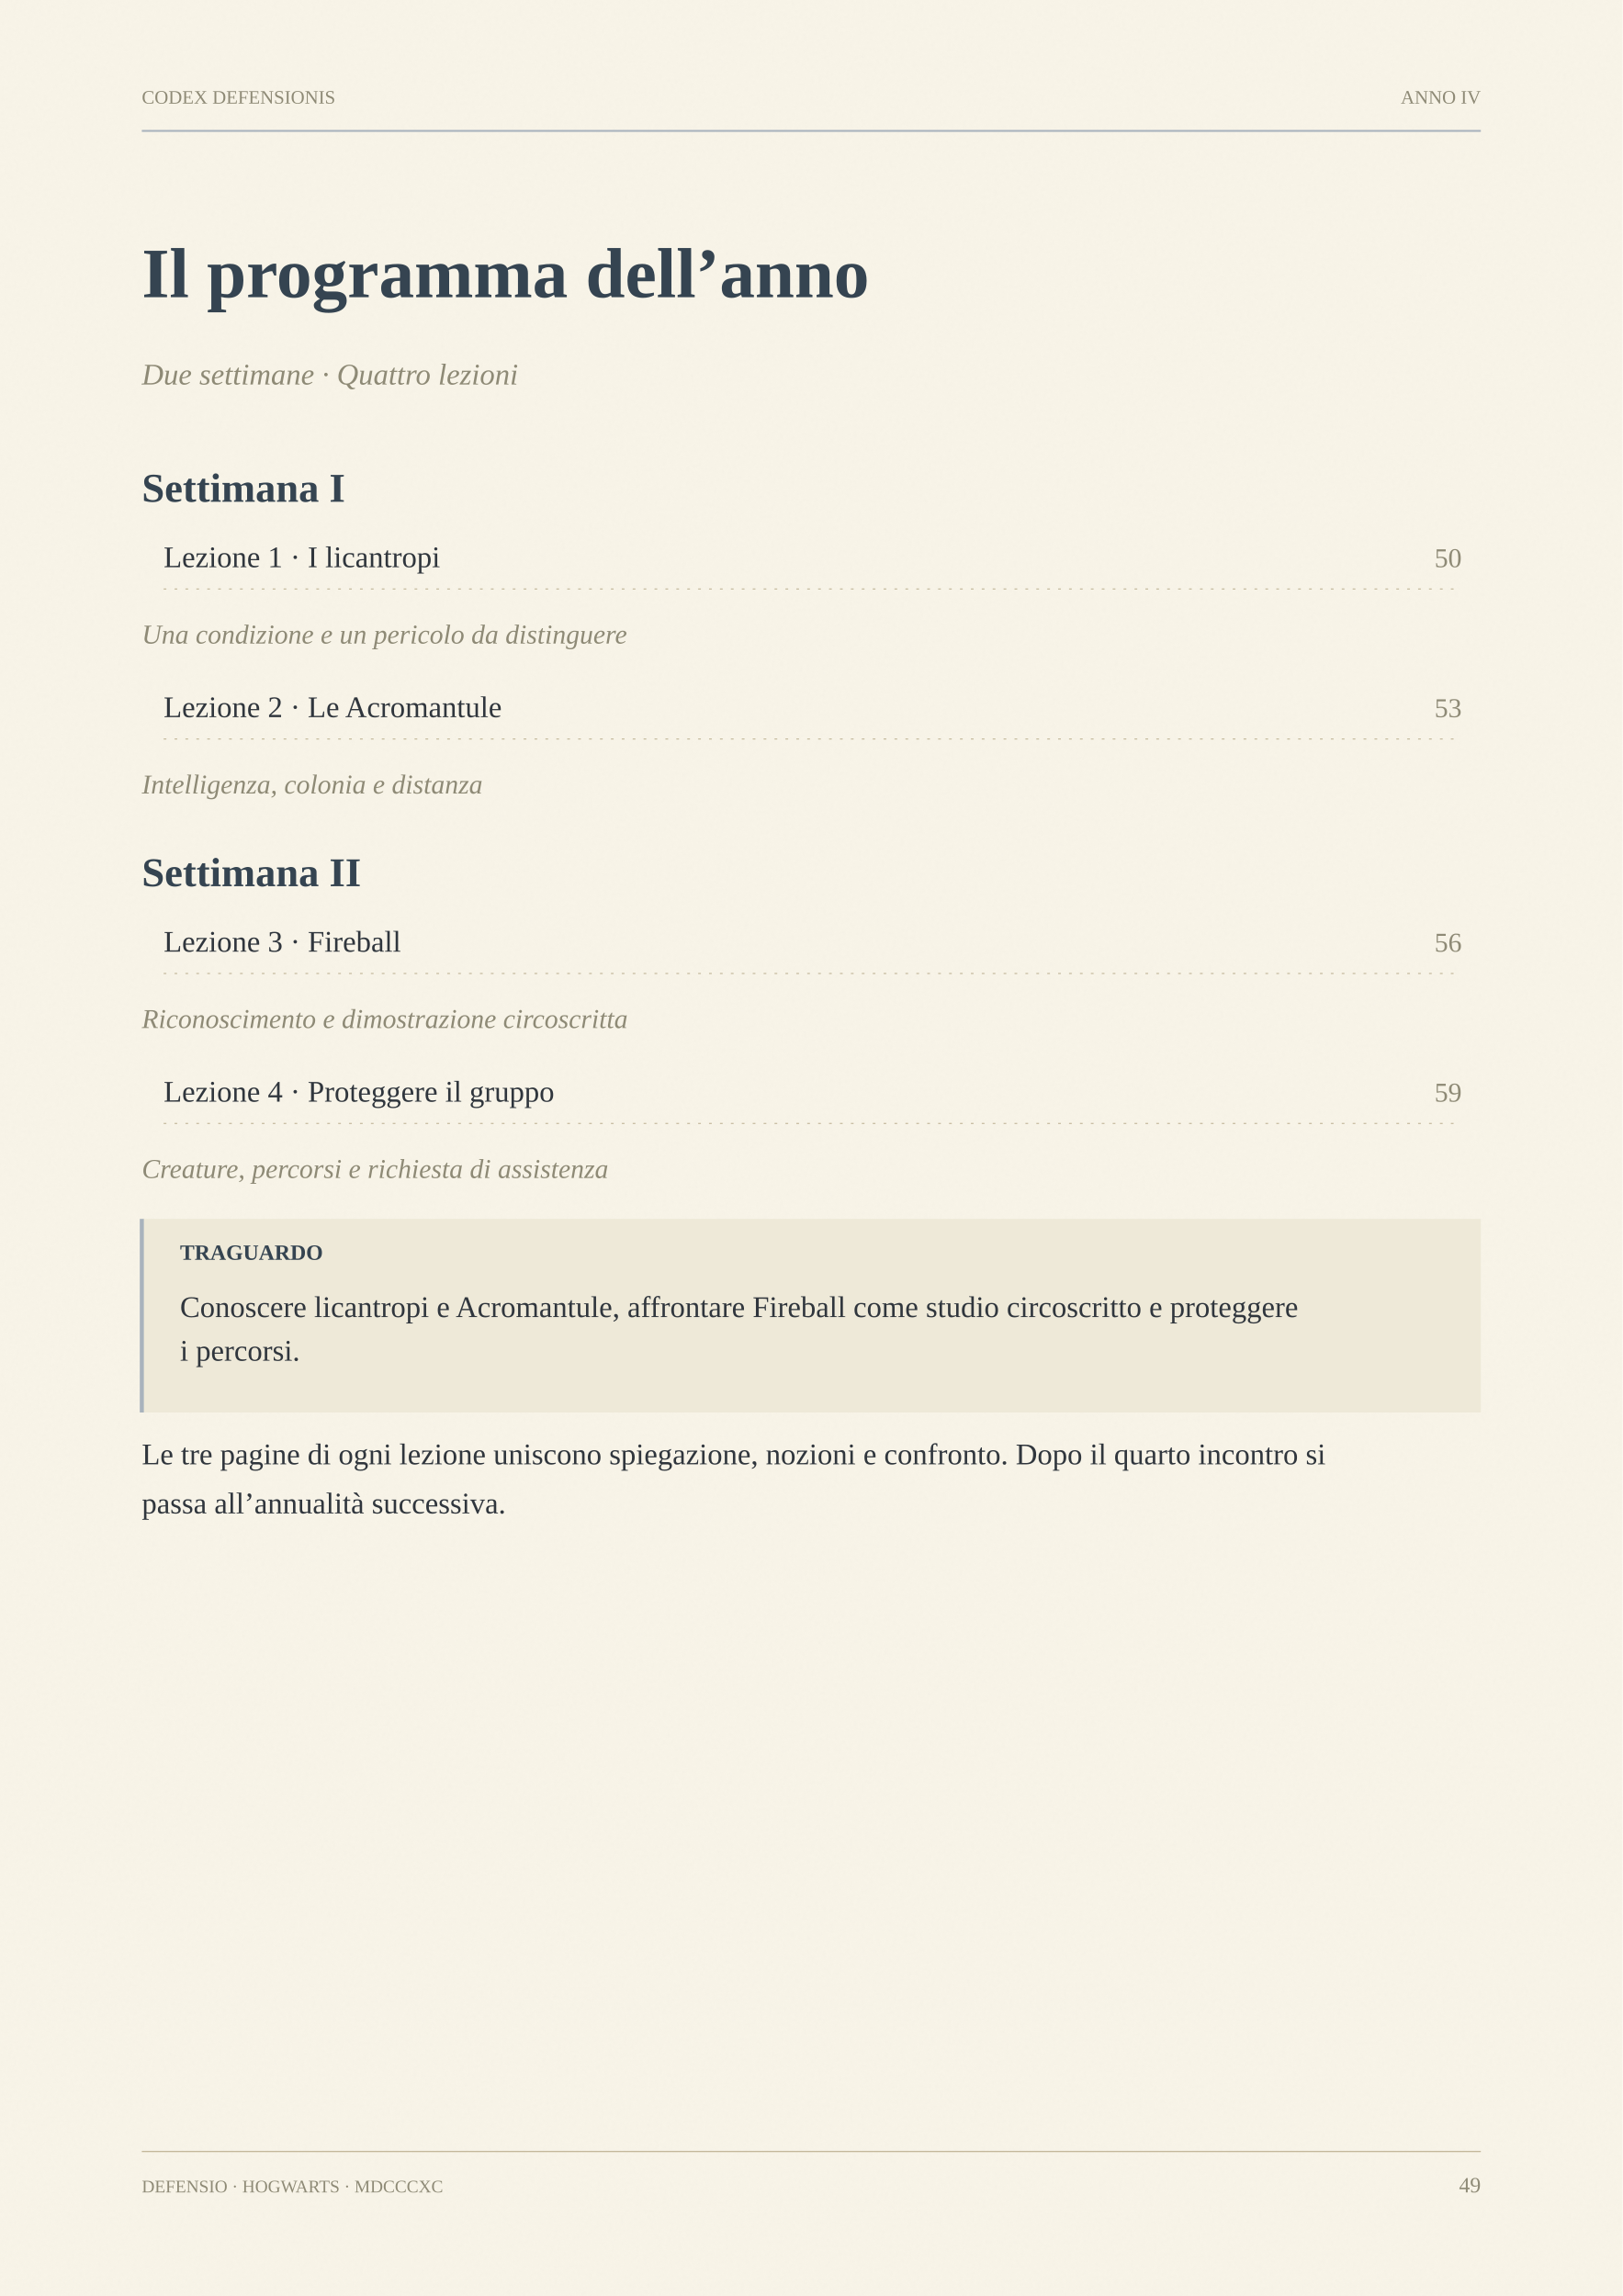
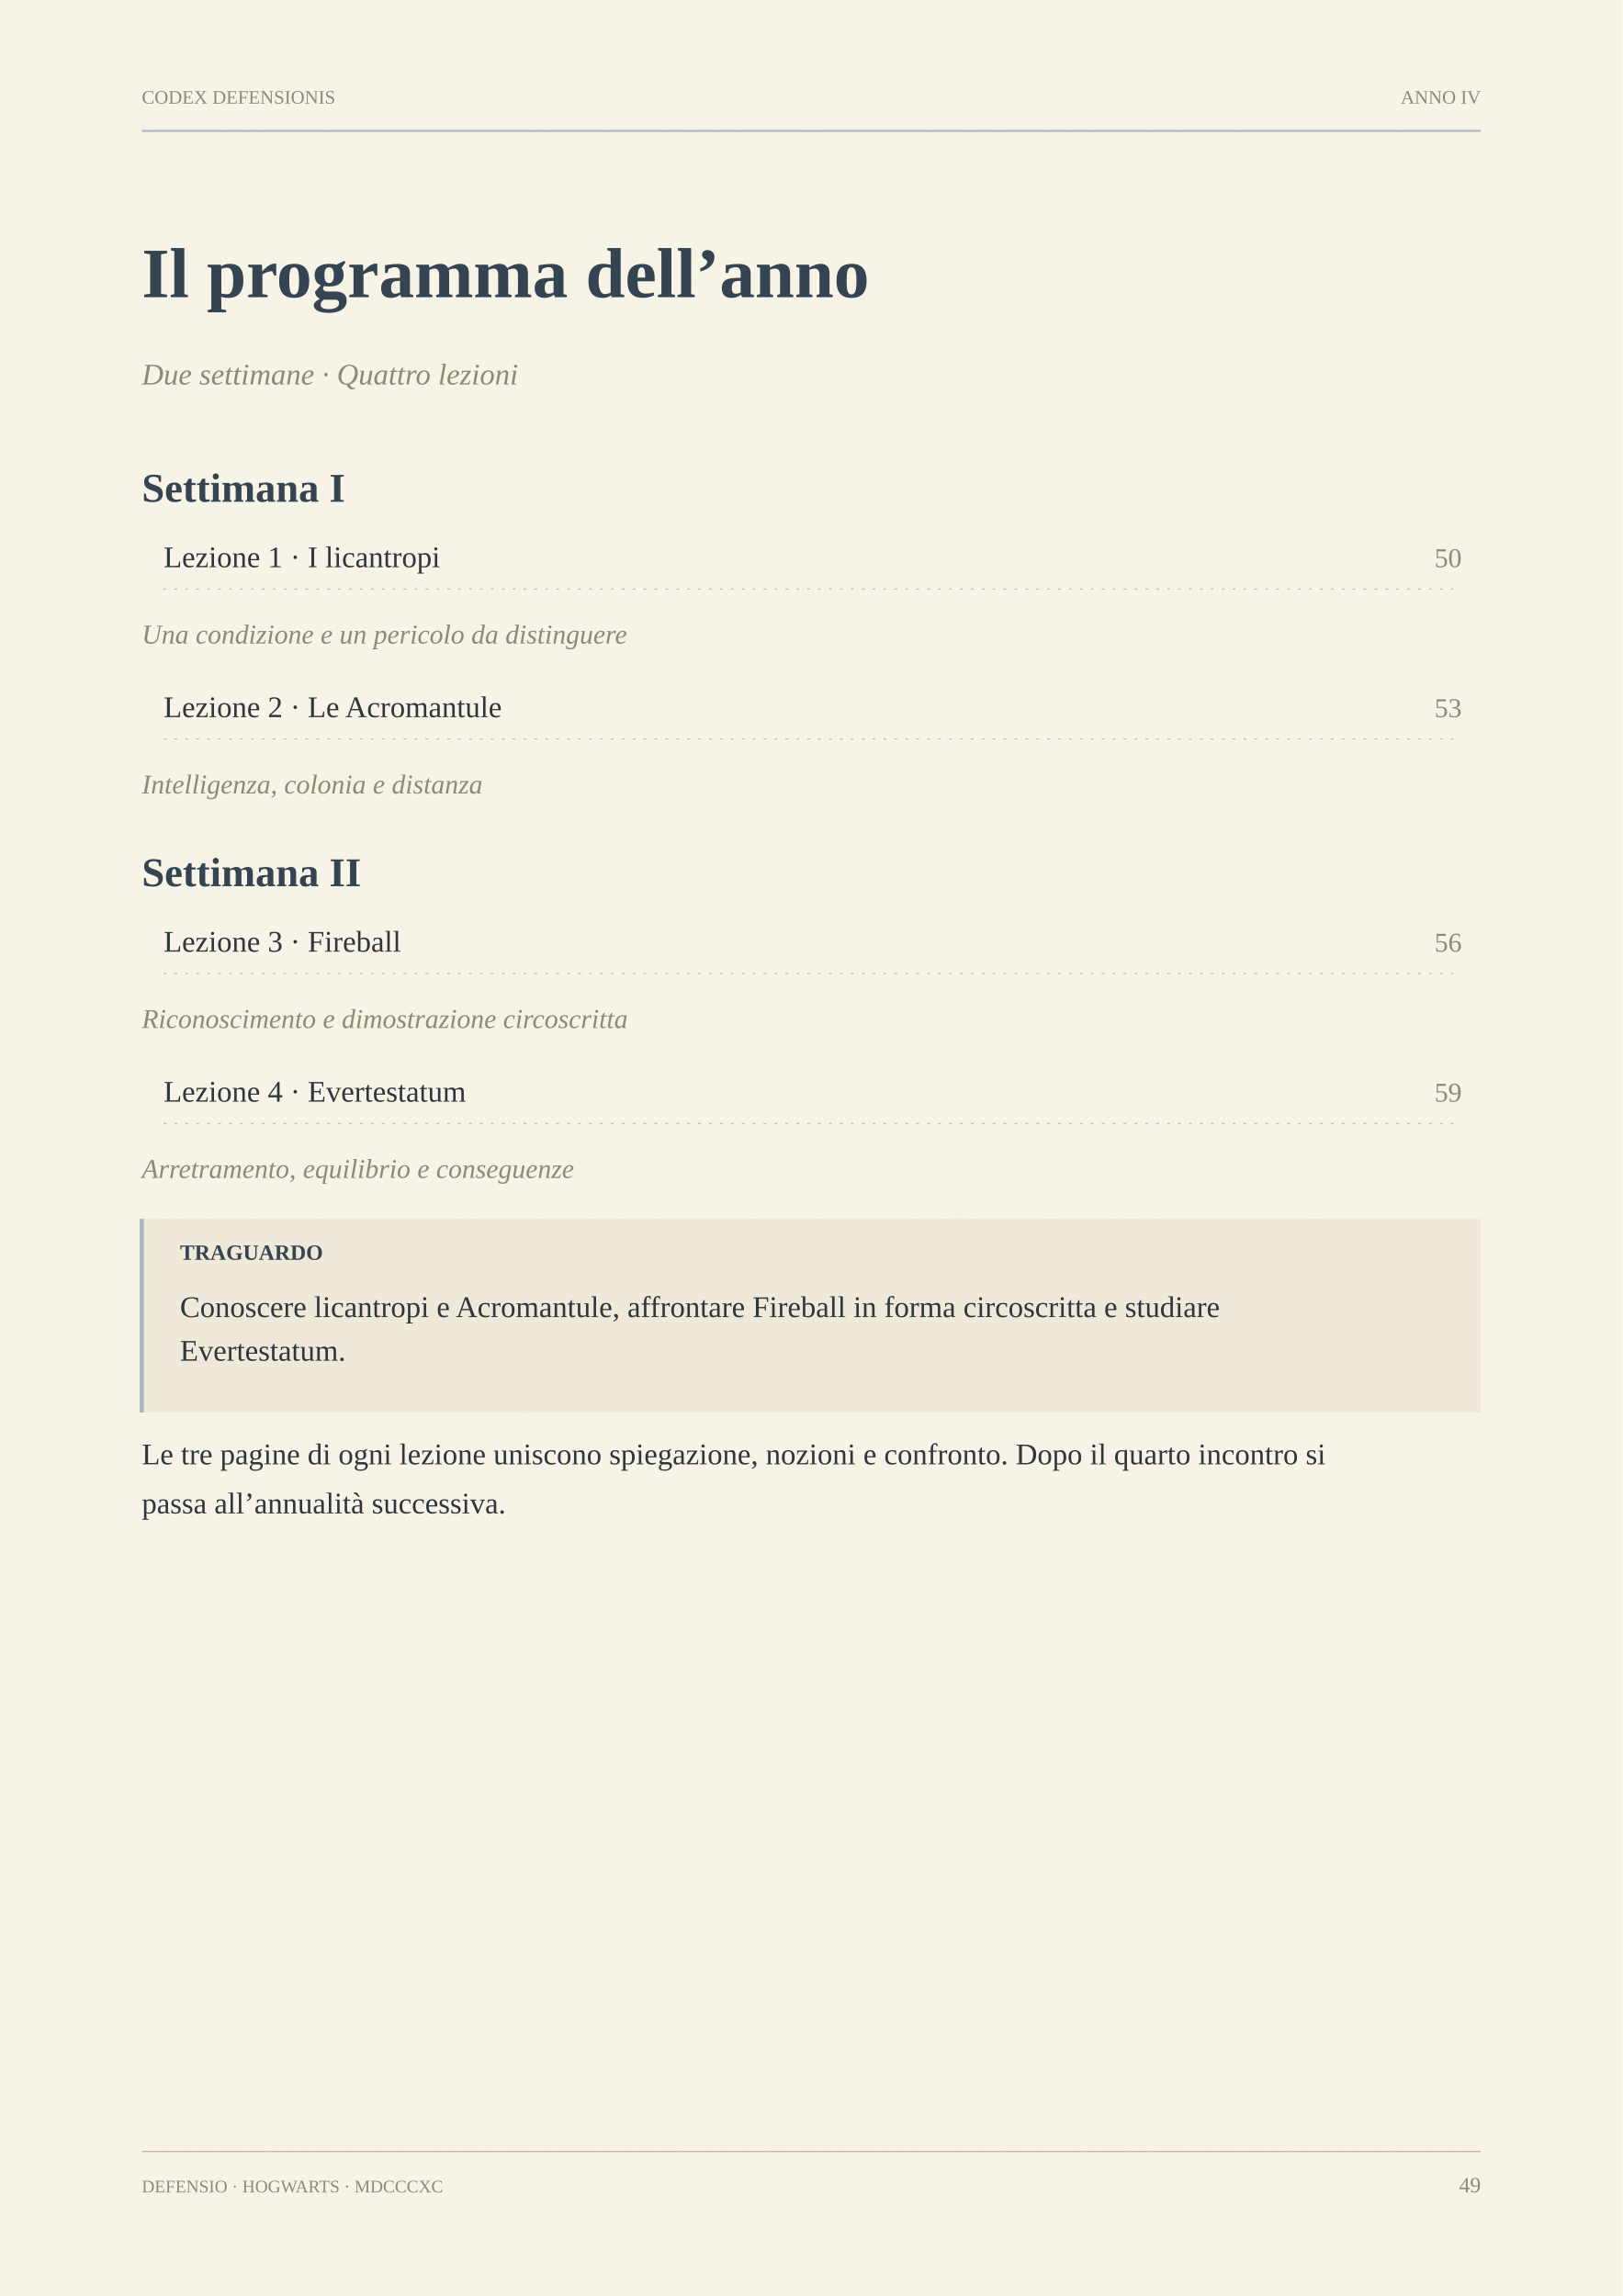
<svg xmlns="http://www.w3.org/2000/svg" width="595" height="842" viewBox="0 0 595 842">
  <defs>
    <filter id="grain">
      <feTurbulence type="fractalNoise" baseFrequency=".7" numOctaves="3" stitchTiles="stitch" />
      <feColorMatrix type="saturate" values="0" />
    </filter>
    <pattern id="paper" width="595" height="842" patternUnits="userSpaceOnUse">
      <rect width="595" height="842" filter="url(#grain)" opacity=".17" />
    </pattern>
    <linearGradient id="leather">
      <stop stop-color="#0e141a" />
      <stop offset=".12" stop-color="#394652" />
      <stop offset=".6" stop-color="#232f3b" />
      <stop offset="1" stop-color="#090e14" />
    </linearGradient>
  </defs>
  <rect width="595" height="842" fill="#f8f4e8" />
  <rect width="595" height="842" fill="url(#paper)" opacity=".17" />
  <text x="52" y="38" font-family="Georgia, Times New Roman, serif" font-size="7" fill="#8e8a76">CODEX DEFENSIONIS</text>
  <text x="543" y="38" font-family="Georgia, Times New Roman, serif" font-size="7" fill="#8e8a76" text-anchor="end">ANNO IV</text>
  <path d="M52 48H543" stroke="#a9b3bd" stroke-width=".7" />
  <text x="52" y="109" font-family="Georgia, Times New Roman, serif" font-size="26" fill="#354451" font-weight="bold">Il programma dell’anno</text>
  <text x="52" y="141" font-family="Georgia, Times New Roman, serif" font-size="11" fill="#8e8a76" font-style="italic">Due settimane · Quattro lezioni</text>
  <text x="52" y="184" font-family="Georgia, Times New Roman, serif" font-size="15" fill="#354451" font-weight="bold">Settimana I</text>
  <text x="60" y="208" font-family="Georgia, Times New Roman, serif" font-size="11" fill="#30363d">Lezione 1 · I licantropi</text>
  <text x="536" y="208" font-family="Georgia, Times New Roman, serif" font-size="10" fill="#8e8a76" text-anchor="end">50</text>
  <path d="M60 216H536" stroke="#c3b89b" stroke-dasharray="1 3" stroke-width=".4" />
  <text x="52" y="236" font-family="Georgia, Times New Roman, serif" font-size="10" fill="#8e8a76" font-style="italic">Una condizione e un pericolo da distinguere</text>
  <text x="60" y="263" font-family="Georgia, Times New Roman, serif" font-size="11" fill="#30363d">Lezione 2 · Le Acromantule</text>
  <text x="536" y="263" font-family="Georgia, Times New Roman, serif" font-size="10" fill="#8e8a76" text-anchor="end">53</text>
  <path d="M60 271H536" stroke="#c3b89b" stroke-dasharray="1 3" stroke-width=".4" />
  <text x="52" y="291" font-family="Georgia, Times New Roman, serif" font-size="10" fill="#8e8a76" font-style="italic">Intelligenza, colonia e distanza</text>
  <text x="52" y="325" font-family="Georgia, Times New Roman, serif" font-size="15" fill="#354451" font-weight="bold">Settimana II</text>
  <text x="60" y="349" font-family="Georgia, Times New Roman, serif" font-size="11" fill="#30363d">Lezione 3 · Fireball</text>
  <text x="536" y="349" font-family="Georgia, Times New Roman, serif" font-size="10" fill="#8e8a76" text-anchor="end">56</text>
  <path d="M60 357H536" stroke="#c3b89b" stroke-dasharray="1 3" stroke-width=".4" />
  <text x="52" y="377" font-family="Georgia, Times New Roman, serif" font-size="10" fill="#8e8a76" font-style="italic">Riconoscimento e dimostrazione circoscritta</text>
-   <text x="60" y="404" font-family="Georgia, Times New Roman, serif" font-size="11" fill="#30363d">Lezione 4 · Proteggere il gruppo</text>
+   <text x="60" y="404" font-family="Georgia, Times New Roman, serif" font-size="11" fill="#30363d">Lezione 4 · Evertestatum</text>
  <text x="536" y="404" font-family="Georgia, Times New Roman, serif" font-size="10" fill="#8e8a76" text-anchor="end">59</text>
  <path d="M60 412H536" stroke="#c3b89b" stroke-dasharray="1 3" stroke-width=".4" />
-   <text x="52" y="432" font-family="Georgia, Times New Roman, serif" font-size="10" fill="#8e8a76" font-style="italic">Creature, percorsi e richiesta di assistenza</text>
+   <text x="52" y="432" font-family="Georgia, Times New Roman, serif" font-size="10" fill="#8e8a76" font-style="italic">Arretramento, equilibrio e conseguenze</text>
  <rect x="52" y="447" width="491" height="71" fill="#eee9d8" />
  <path d="M52 447v71" stroke="#a9b3bd" stroke-width="1.5" />
  <text x="66" y="462" font-family="Georgia, Times New Roman, serif" font-size="8" fill="#354451" font-weight="bold">TRAGUARDO</text>
-   <text x="66" y="483" font-family="Georgia, Times New Roman, serif" font-size="11" fill="#30363d">Conoscere licantropi e Acromantule, affrontare Fireball come studio circoscritto e proteggere</text>
-   <text x="66" y="499" font-family="Georgia, Times New Roman, serif" font-size="11" fill="#30363d">i percorsi.</text>
+   <text x="66" y="483" font-family="Georgia, Times New Roman, serif" font-size="11" fill="#30363d">Conoscere licantropi e Acromantule, affrontare Fireball in forma circoscritta e studiare</text>
+   <text x="66" y="499" font-family="Georgia, Times New Roman, serif" font-size="11" fill="#30363d">Evertestatum.</text>
  <text x="52" y="537" font-family="Georgia, Times New Roman, serif" font-size="11" fill="#30363d">Le tre pagine di ogni lezione uniscono spiegazione, nozioni e confronto. Dopo il quarto incontro si</text>
  <text x="52" y="555" font-family="Georgia, Times New Roman, serif" font-size="11" fill="#30363d">passa all’annualità successiva.</text>
  <path d="M52 789H543" stroke="#c3b89b" stroke-width=".45" />
  <text x="52" y="804" font-family="Georgia, Times New Roman, serif" font-size="6.5" fill="#8e8a76">DEFENSIO · HOGWARTS · MDCCCXC</text>
  <text x="543" y="804" font-family="Georgia, Times New Roman, serif" font-size="8" fill="#8e8a76" text-anchor="end">49</text>
</svg>
